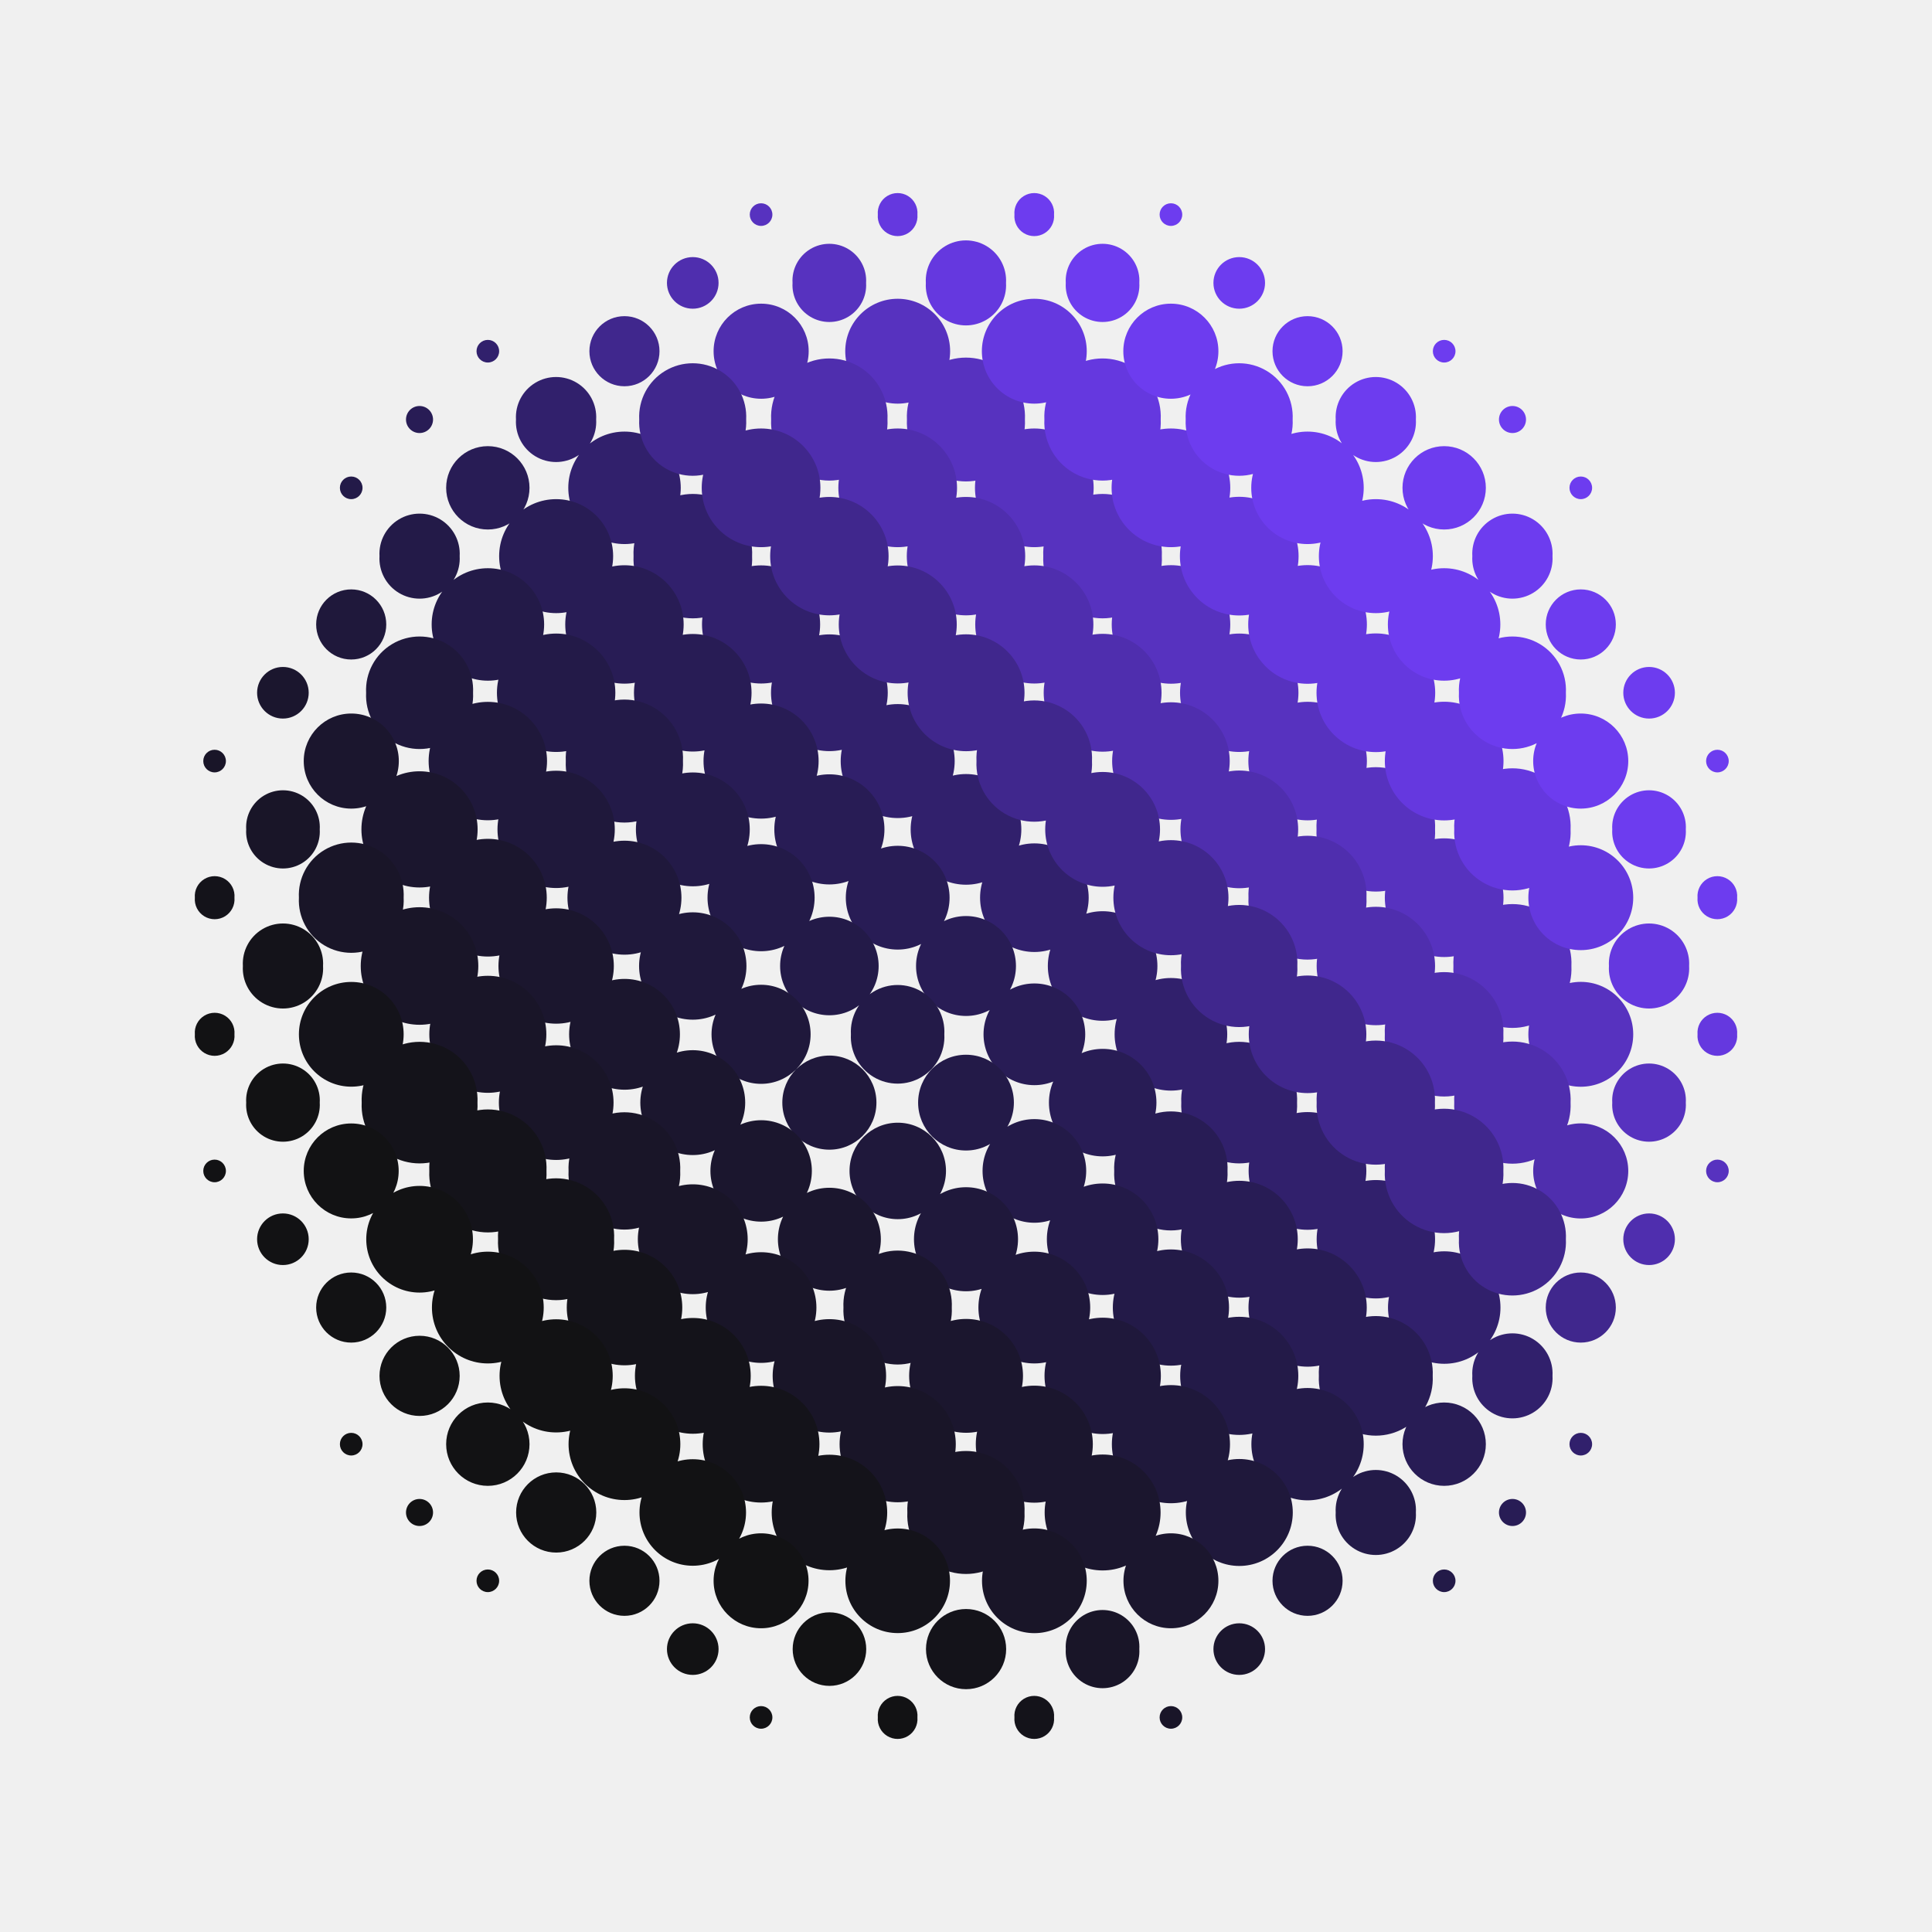
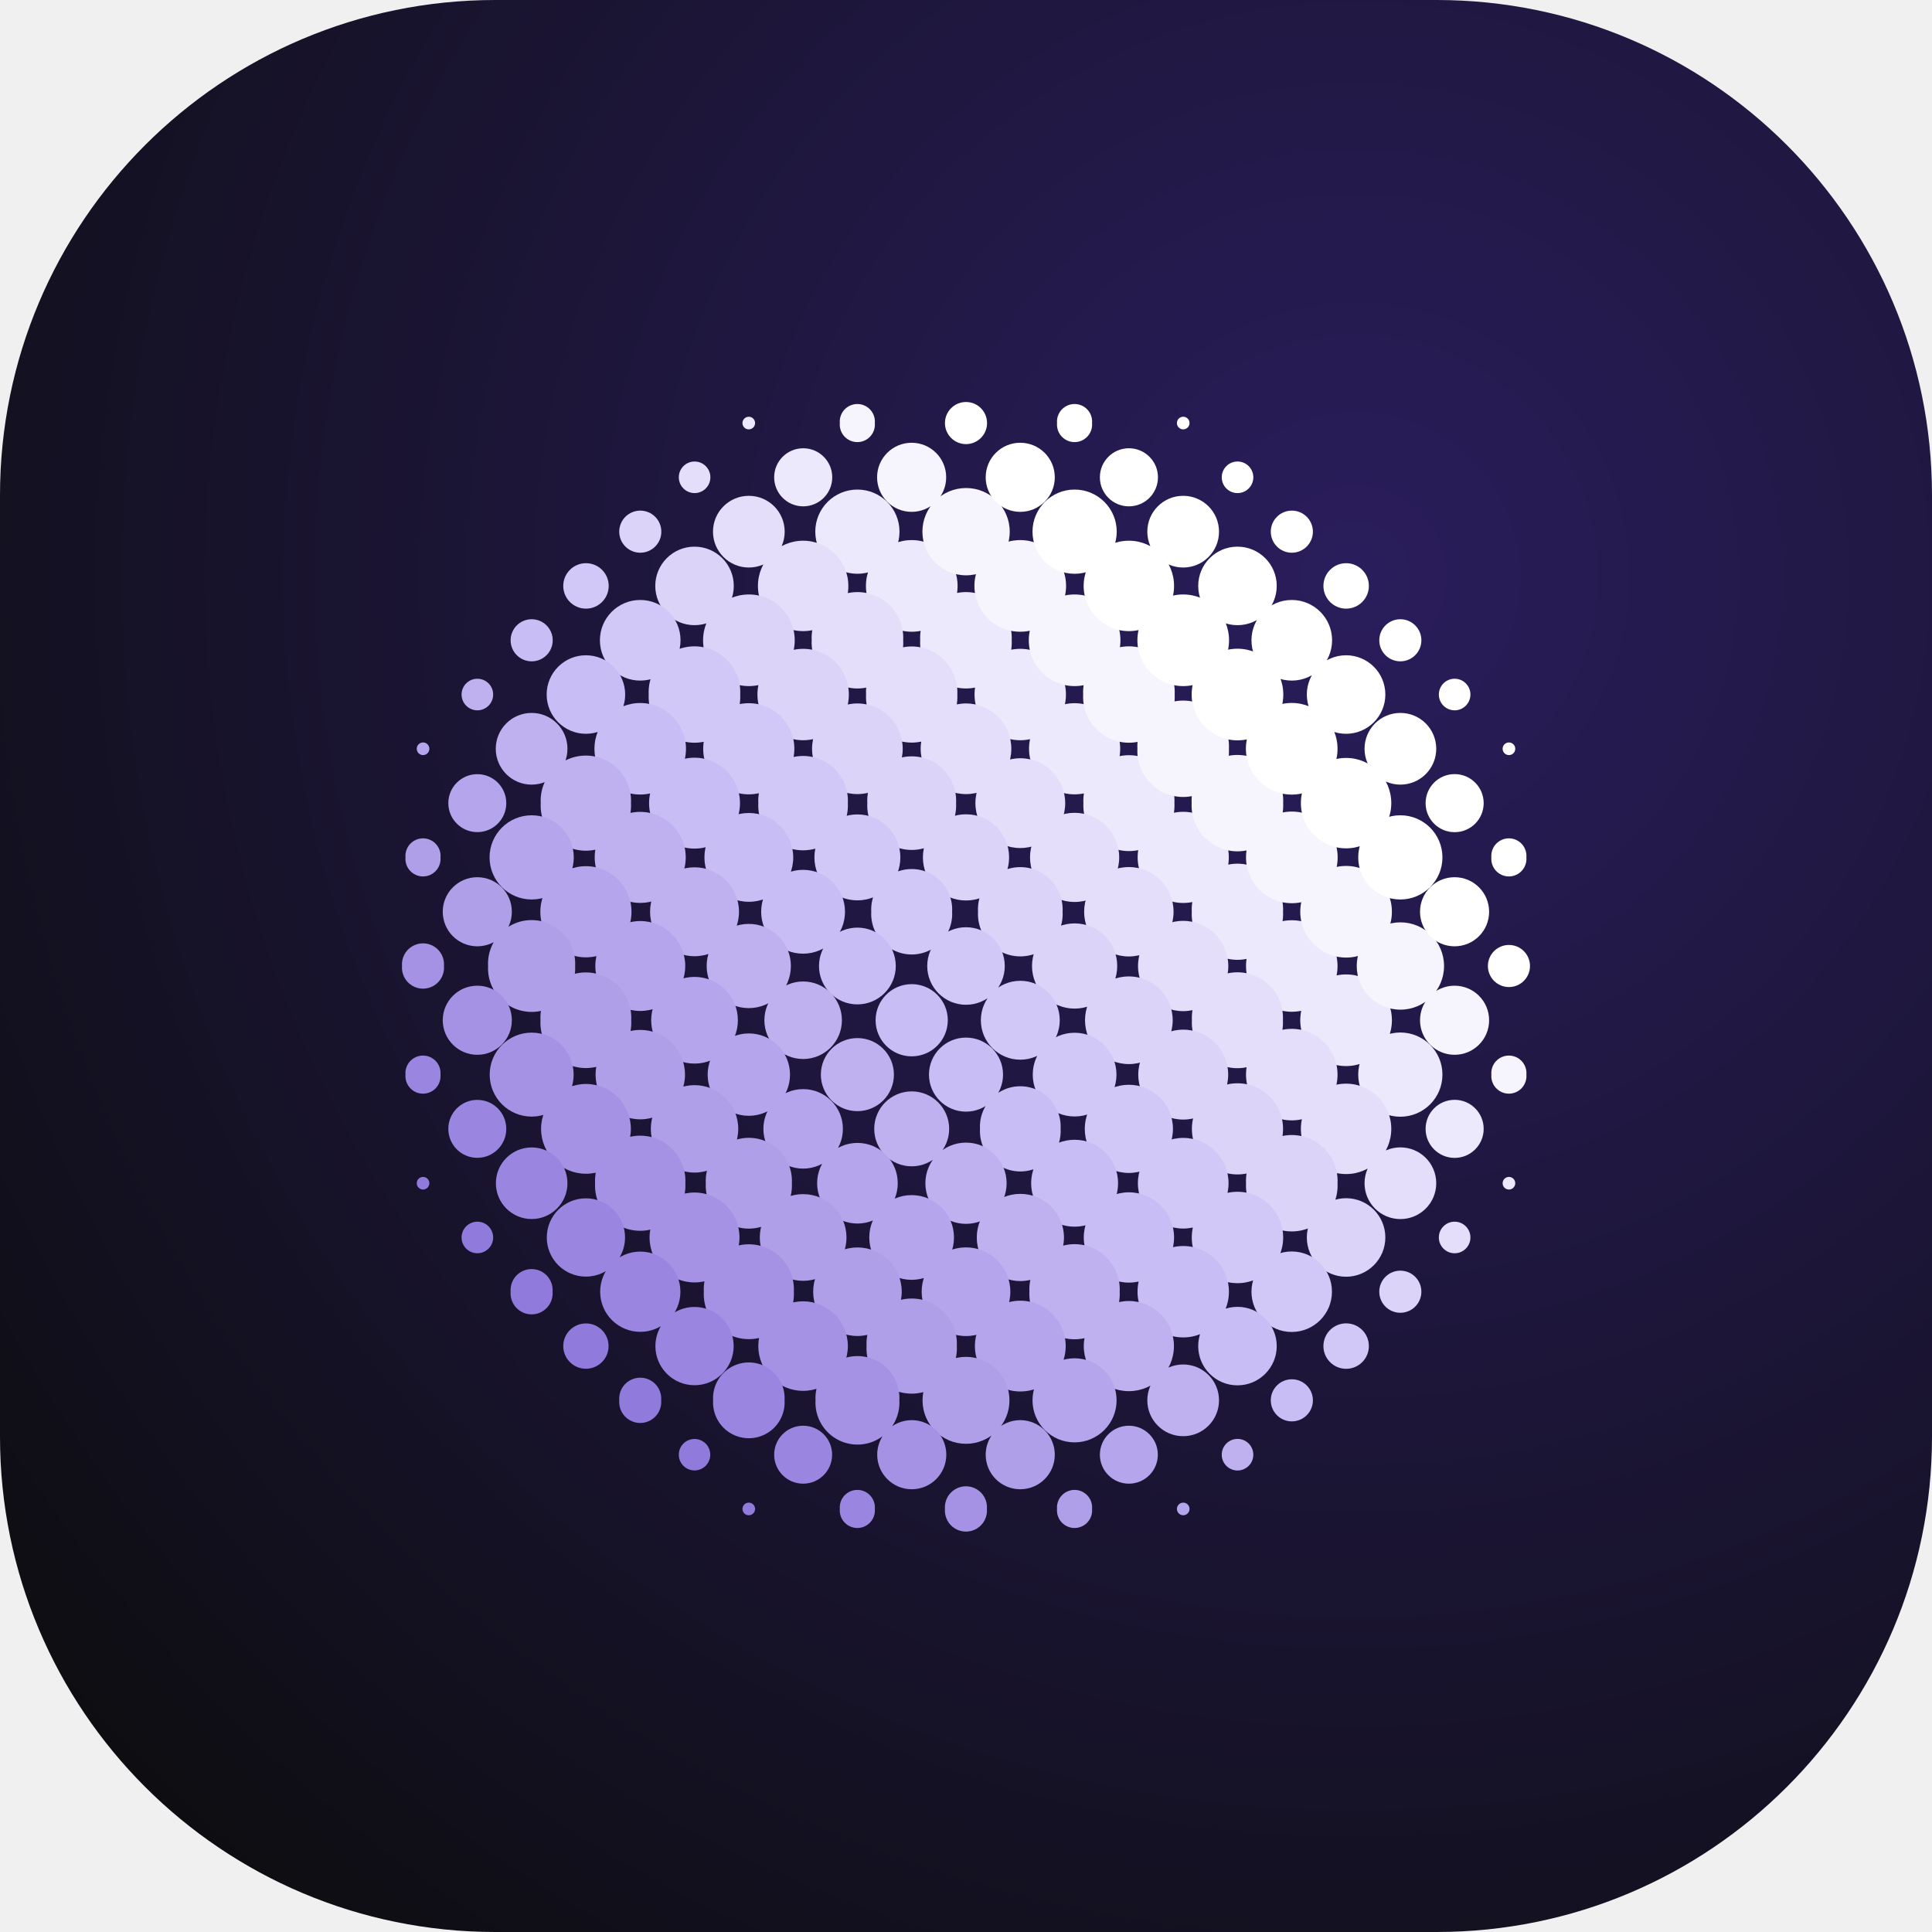
- <svg xmlns="http://www.w3.org/2000/svg" viewBox="30 30 140 140" fill="none" role="img" aria-label="Botlane">
-   <path d="M64.53 55.45a0.82 0.82 0 1 0 1.64 0a0.82 0.82 0 1 0 -1.64 0M67.39 60.40a2.91 2.91 0 1 0 5.81 0a2.91 2.91 0 1 0 -5.81 0M71.18 65.35a4.07 4.07 0 1 0 8.15 0a4.07 4.07 0 1 0 -8.15 0M75.91 70.30a4.30 4.30 0 1 0 8.59 0a4.30 4.30 0 1 0 -8.59 0M80.87 75.25a4.28 4.28 0 1 0 8.56 0a4.28 4.28 0 1 0 -8.56 0M85.87 80.20a4.23 4.23 0 1 0 8.46 0a4.23 4.23 0 1 0 -8.46 0M90.92 85.15a4.13 4.13 0 1 0 8.26 0a4.13 4.13 0 1 0 -8.26 0M95.99 90.10a4.01 4.01 0 1 0 8.02 0a4.01 4.01 0 1 0 -8.02 0M101.02 95.05a3.93 3.93 0 1 0 7.87 0a3.93 3.93 0 1 0 -7.87 0M105.93 100.00a3.97 3.97 0 1 0 7.94 0a3.97 3.97 0 1 0 -7.94 0M110.77 104.95a4.08 4.08 0 1 0 8.16 0a4.08 4.08 0 1 0 -8.16 0M115.60 109.90a4.20 4.20 0 1 0 8.39 0a4.20 4.20 0 1 0 -8.39 0M120.48 114.85a4.26 4.26 0 1 0 8.53 0a4.26 4.26 0 1 0 -8.53 0M125.41 119.80a4.29 4.29 0 1 0 8.58 0a4.29 4.29 0 1 0 -8.58 0M130.58 124.75a4.07 4.07 0 1 0 8.15 0a4.07 4.07 0 1 0 -8.15 0M136.69 129.70a2.91 2.91 0 1 0 5.81 0a2.91 2.91 0 1 0 -5.81 0M143.73 134.65a0.82 0.82 0 1 0 1.64 0a0.82 0.82 0 1 0 -1.64 0" fill="#31206c" />
-   <path d="M59.42 60.40a0.98 0.98 0 1 0 1.96 0a0.98 0.98 0 1 0 -1.96 0M62.33 65.35a3.02 3.02 0 1 0 6.04 0a3.02 3.02 0 1 0 -6.04 0M66.17 70.30a4.13 4.13 0 1 0 8.26 0a4.13 4.13 0 1 0 -8.26 0M70.96 75.25a4.29 4.29 0 1 0 8.58 0a4.29 4.29 0 1 0 -8.58 0M75.94 80.20a4.26 4.26 0 1 0 8.52 0a4.26 4.26 0 1 0 -8.52 0M80.98 85.15a4.17 4.17 0 1 0 8.34 0a4.17 4.17 0 1 0 -8.34 0M86.11 90.10a3.99 3.99 0 1 0 7.98 0a3.99 3.99 0 1 0 -7.98 0M91.29 95.05a3.76 3.76 0 1 0 7.52 0a3.76 3.76 0 1 0 -7.52 0M96.38 100.00a3.62 3.62 0 1 0 7.24 0a3.62 3.62 0 1 0 -7.24 0M101.27 104.95a3.68 3.68 0 1 0 7.37 0a3.68 3.68 0 1 0 -7.37 0M106.01 109.90a3.89 3.89 0 1 0 7.79 0a3.89 3.89 0 1 0 -7.79 0M110.74 114.85a4.11 4.11 0 1 0 8.21 0a4.11 4.11 0 1 0 -8.21 0M115.57 119.80a4.23 4.23 0 1 0 8.47 0a4.23 4.23 0 1 0 -8.47 0M120.47 124.75a4.28 4.28 0 1 0 8.57 0a4.28 4.28 0 1 0 -8.57 0M125.57 129.70a4.13 4.13 0 1 0 8.25 0a4.13 4.13 0 1 0 -8.25 0M131.63 134.65a3.02 3.02 0 1 0 6.04 0a3.02 3.02 0 1 0 -6.04 0M138.62 139.60a0.98 0.98 0 1 0 1.96 0a0.98 0.98 0 1 0 -1.96 0" fill="#281c55" />
-   <path d="M54.63 65.35a0.82 0.82 0 1 0 1.64 0a0.82 0.82 0 1 0 -1.64 0M57.50 70.30a2.91 2.91 0 1 0 5.81 0a2.91 2.91 0 1 0 -5.81 0M61.28 75.25a4.07 4.07 0 1 0 8.15 0a4.07 4.07 0 1 0 -8.15 0M66.01 80.20a4.29 4.29 0 1 0 8.58 0a4.29 4.29 0 1 0 -8.58 0M71.00 85.15a4.25 4.25 0 1 0 8.49 0a4.25 4.25 0 1 0 -8.49 0M76.08 90.10a4.12 4.12 0 1 0 8.25 0a4.12 4.12 0 1 0 -8.25 0M81.27 95.05a3.88 3.88 0 1 0 7.76 0a3.88 3.88 0 1 0 -7.76 0M86.53 100.00a3.57 3.57 0 1 0 7.14 0a3.57 3.57 0 1 0 -7.14 0M91.66 104.95a3.39 3.39 0 1 0 6.77 0a3.39 3.39 0 1 0 -6.77 0M96.53 109.90a3.47 3.47 0 1 0 6.94 0a3.47 3.47 0 1 0 -6.94 0M101.20 114.85a3.75 3.75 0 1 0 7.51 0a3.75 3.75 0 1 0 -7.51 0M105.86 119.80a4.04 4.04 0 1 0 8.08 0a4.04 4.04 0 1 0 -8.08 0M110.64 124.75a4.21 4.21 0 1 0 8.42 0a4.21 4.21 0 1 0 -8.42 0M115.52 129.70a4.28 4.28 0 1 0 8.56 0a4.28 4.28 0 1 0 -8.56 0M120.68 134.65a4.07 4.07 0 1 0 8.14 0a4.07 4.07 0 1 0 -8.14 0M126.79 139.60a2.91 2.91 0 1 0 5.81 0a2.91 2.91 0 1 0 -5.81 0M133.83 144.55a0.82 0.82 0 1 0 1.64 0a0.82 0.82 0 1 0 -1.64 0" fill="#231a48" />
-   <path d="M84.33 45.55a0.82 0.82 0 1 0 1.64 0a0.82 0.82 0 1 0 -1.64 0M87.43 50.50a2.67 2.67 0 1 0 5.33 0a2.67 2.67 0 1 0 -5.33 0M91.25 55.45a3.80 3.80 0 1 0 7.60 0a3.80 3.80 0 1 0 -7.60 0M95.72 60.40a4.28 4.28 0 1 0 8.55 0a4.28 4.28 0 1 0 -8.55 0M100.65 65.35a4.30 4.30 0 1 0 8.60 0a4.30 4.30 0 1 0 -8.60 0M105.60 70.30a4.30 4.30 0 1 0 8.59 0a4.30 4.30 0 1 0 -8.59 0M110.56 75.25a4.29 4.29 0 1 0 8.59 0a4.29 4.29 0 1 0 -8.59 0M115.51 80.20a4.29 4.29 0 1 0 8.58 0a4.29 4.29 0 1 0 -8.58 0M120.46 85.15a4.29 4.29 0 1 0 8.59 0a4.29 4.29 0 1 0 -8.59 0M125.40 90.10a4.30 4.30 0 1 0 8.59 0a4.30 4.30 0 1 0 -8.59 0M130.35 95.05a4.30 4.30 0 1 0 8.60 0a4.30 4.30 0 1 0 -8.60 0M135.32 100.00a4.28 4.28 0 1 0 8.55 0a4.28 4.28 0 1 0 -8.55 0M140.75 104.95a3.80 3.80 0 1 0 7.60 0a3.80 3.80 0 1 0 -7.60 0M146.83 109.90a2.67 2.67 0 1 0 5.33 0a2.67 2.67 0 1 0 -5.33 0M153.63 114.85a0.82 0.82 0 1 0 1.64 0a0.82 0.82 0 1 0 -1.64 0" fill="#5732bf" />
-   <path d="M78.33 50.50a1.87 1.87 0 1 0 3.74 0a1.87 1.87 0 1 0 -3.74 0M81.71 55.45a3.44 3.44 0 1 0 6.89 0a3.44 3.44 0 1 0 -6.89 0M85.88 60.40a4.22 4.22 0 1 0 8.43 0a4.22 4.22 0 1 0 -8.43 0M90.75 65.35a4.30 4.30 0 1 0 8.60 0a4.30 4.30 0 1 0 -8.60 0M95.71 70.30a4.29 4.29 0 1 0 8.58 0a4.29 4.29 0 1 0 -8.58 0M100.67 75.25a4.28 4.28 0 1 0 8.56 0a4.28 4.28 0 1 0 -8.56 0M105.63 80.20a4.27 4.27 0 1 0 8.54 0a4.27 4.27 0 1 0 -8.54 0M110.59 85.15a4.26 4.26 0 1 0 8.52 0a4.26 4.26 0 1 0 -8.52 0M115.54 90.10a4.26 4.26 0 1 0 8.53 0a4.26 4.26 0 1 0 -8.53 0M120.47 95.05a4.28 4.28 0 1 0 8.55 0a4.28 4.28 0 1 0 -8.55 0M125.41 100.00a4.29 4.29 0 1 0 8.58 0a4.29 4.29 0 1 0 -8.58 0M130.35 104.95a4.30 4.30 0 1 0 8.59 0a4.30 4.30 0 1 0 -8.59 0M135.38 109.90a4.22 4.22 0 1 0 8.43 0a4.22 4.22 0 1 0 -8.43 0M141.10 114.85a3.44 3.44 0 1 0 6.89 0a3.44 3.44 0 1 0 -6.89 0M147.63 119.80a1.87 1.87 0 1 0 3.74 0a1.87 1.87 0 1 0 -3.74 0" fill="#4f2eae" />
-   <path d="M72.71 55.45a2.54 2.54 0 1 0 5.08 0a2.54 2.54 0 1 0 -5.08 0M76.32 60.40a3.88 3.88 0 1 0 7.75 0a3.88 3.88 0 1 0 -7.75 0M80.85 65.35a4.30 4.30 0 1 0 8.60 0a4.30 4.30 0 1 0 -8.60 0M85.81 70.30a4.29 4.29 0 1 0 8.58 0a4.29 4.29 0 1 0 -8.58 0M90.78 75.25a4.27 4.27 0 1 0 8.55 0a4.27 4.27 0 1 0 -8.55 0M95.77 80.20a4.23 4.23 0 1 0 8.47 0a4.23 4.23 0 1 0 -8.47 0M100.76 85.15a4.19 4.19 0 1 0 8.37 0a4.19 4.19 0 1 0 -8.37 0M105.74 90.10a4.16 4.16 0 1 0 8.32 0a4.16 4.16 0 1 0 -8.32 0M110.68 95.05a4.17 4.17 0 1 0 8.34 0a4.17 4.17 0 1 0 -8.34 0M115.58 100.00a4.22 4.22 0 1 0 8.43 0a4.22 4.22 0 1 0 -8.43 0M120.49 104.95a4.26 4.26 0 1 0 8.52 0a4.26 4.26 0 1 0 -8.52 0M125.41 109.90a4.29 4.29 0 1 0 8.57 0a4.29 4.29 0 1 0 -8.57 0M130.35 114.85a4.30 4.30 0 1 0 8.59 0a4.30 4.30 0 1 0 -8.59 0M135.72 119.80a3.88 3.88 0 1 0 7.75 0a3.88 3.88 0 1 0 -7.75 0M142.01 124.75a2.54 2.54 0 1 0 5.08 0a2.54 2.54 0 1 0 -5.08 0" fill="#40278d" />
-   <path d="M52.91 75.25a2.54 2.54 0 1 0 5.08 0a2.54 2.54 0 1 0 -5.08 0M56.53 80.20a3.88 3.88 0 1 0 7.75 0a3.88 3.88 0 1 0 -7.75 0M61.06 85.15a4.29 4.29 0 1 0 8.58 0a4.29 4.29 0 1 0 -8.58 0M66.05 90.10a4.25 4.25 0 1 0 8.50 0a4.25 4.25 0 1 0 -8.50 0M71.12 95.05a4.13 4.13 0 1 0 8.26 0a4.13 4.13 0 1 0 -8.26 0M76.31 100.00a3.89 3.89 0 1 0 7.78 0a3.89 3.89 0 1 0 -7.78 0M81.56 104.95a3.59 3.59 0 1 0 7.18 0a3.59 3.59 0 1 0 -7.18 0M86.69 109.90a3.41 3.41 0 1 0 6.82 0a3.41 3.41 0 1 0 -6.82 0M91.56 114.85a3.49 3.49 0 1 0 6.99 0a3.49 3.49 0 1 0 -6.99 0M96.23 119.80a3.77 3.77 0 1 0 7.54 0a3.77 3.77 0 1 0 -7.54 0M100.90 124.75a4.05 4.05 0 1 0 8.10 0a4.05 4.05 0 1 0 -8.10 0M105.69 129.70a4.21 4.21 0 1 0 8.43 0a4.21 4.21 0 1 0 -8.43 0M110.57 134.65a4.28 4.28 0 1 0 8.56 0a4.28 4.28 0 1 0 -8.56 0M115.93 139.60a3.87 3.87 0 1 0 7.75 0a3.87 3.87 0 1 0 -7.75 0M122.21 144.55a2.54 2.54 0 1 0 5.08 0a2.54 2.54 0 1 0 -5.08 0" fill="#1f183b" />
-   <path d="M48.63 80.20a1.87 1.87 0 1 0 3.74 0a1.87 1.87 0 1 0 -3.74 0M52.01 85.15a3.44 3.44 0 1 0 6.89 0a3.44 3.44 0 1 0 -6.89 0M56.19 90.10a4.21 4.21 0 1 0 8.42 0a4.21 4.21 0 1 0 -8.42 0M61.09 95.05a4.26 4.26 0 1 0 8.53 0a4.26 4.26 0 1 0 -8.53 0M66.12 100.00a4.18 4.18 0 1 0 8.36 0a4.18 4.18 0 1 0 -8.36 0M71.24 104.95a4.01 4.01 0 1 0 8.03 0a4.01 4.01 0 1 0 -8.03 0M76.40 109.90a3.80 3.80 0 1 0 7.60 0a3.80 3.80 0 1 0 -7.60 0M81.48 114.85a3.67 3.67 0 1 0 7.35 0a3.67 3.67 0 1 0 -7.35 0M86.37 119.80a3.73 3.73 0 1 0 7.46 0a3.73 3.73 0 1 0 -7.46 0M91.12 124.75a3.93 3.93 0 1 0 7.85 0a3.93 3.93 0 1 0 -7.85 0M95.88 129.70a4.12 4.12 0 1 0 8.25 0a4.12 4.12 0 1 0 -8.25 0M100.71 134.65a4.24 4.24 0 1 0 8.48 0a4.24 4.24 0 1 0 -8.48 0M105.70 139.60a4.20 4.20 0 1 0 8.40 0a4.20 4.20 0 1 0 -8.40 0M111.41 144.55a3.44 3.44 0 1 0 6.88 0a3.44 3.44 0 1 0 -6.88 0M117.93 149.50a1.87 1.87 0 1 0 3.74 0a1.87 1.87 0 1 0 -3.74 0" fill="#1b162e" />
-   <path d="M44.73 85.15a0.82 0.82 0 1 0 1.64 0a0.82 0.82 0 1 0 -1.64 0M47.84 90.10a2.67 2.67 0 1 0 5.33 0a2.67 2.67 0 1 0 -5.33 0M51.66 95.05a3.80 3.80 0 1 0 7.59 0a3.80 3.80 0 1 0 -7.59 0M56.14 100.00a4.26 4.26 0 1 0 8.52 0a4.26 4.26 0 1 0 -8.52 0M61.11 104.95a4.24 4.24 0 1 0 8.48 0a4.24 4.24 0 1 0 -8.48 0M66.15 109.90a4.15 4.15 0 1 0 8.31 0a4.15 4.15 0 1 0 -8.31 0M71.20 114.85a4.05 4.05 0 1 0 8.09 0a4.05 4.05 0 1 0 -8.09 0M76.22 119.80a3.98 3.98 0 1 0 7.96 0a3.98 3.98 0 1 0 -7.96 0M81.14 124.75a4.01 4.01 0 1 0 8.02 0a4.01 4.01 0 1 0 -8.02 0M85.99 129.70a4.11 4.11 0 1 0 8.22 0a4.11 4.11 0 1 0 -8.22 0M90.84 134.65a4.21 4.21 0 1 0 8.42 0a4.21 4.21 0 1 0 -8.42 0M95.75 139.60a4.25 4.25 0 1 0 8.49 0a4.25 4.25 0 1 0 -8.49 0M101.16 144.55a3.79 3.79 0 1 0 7.59 0a3.79 3.79 0 1 0 -7.59 0M107.23 149.50a2.67 2.67 0 1 0 5.33 0a2.67 2.67 0 1 0 -5.33 0M114.03 154.45a0.82 0.82 0 1 0 1.64 0a0.82 0.82 0 1 0 -1.64 0" fill="#191528" />
-   <path d="M93.61 45.55a1.44 1.44 0 1 0 2.87 0a1.44 1.44 0 1 0 -2.87 0M97.09 50.50a2.91 2.91 0 1 0 5.81 0a2.91 2.91 0 1 0 -5.81 0M101.15 55.45a3.80 3.80 0 1 0 7.60 0a3.80 3.80 0 1 0 -7.60 0M105.68 60.40a4.22 4.22 0 1 0 8.43 0a4.22 4.22 0 1 0 -8.43 0M110.55 65.35a4.30 4.30 0 1 0 8.60 0a4.30 4.30 0 1 0 -8.60 0M115.50 70.30a4.30 4.30 0 1 0 8.60 0a4.30 4.30 0 1 0 -8.60 0M120.45 75.25a4.30 4.30 0 1 0 8.60 0a4.30 4.30 0 1 0 -8.60 0M125.40 80.20a4.30 4.30 0 1 0 8.60 0a4.30 4.30 0 1 0 -8.60 0M130.35 85.15a4.30 4.30 0 1 0 8.60 0a4.30 4.30 0 1 0 -8.60 0M135.38 90.10a4.22 4.22 0 1 0 8.43 0a4.22 4.22 0 1 0 -8.43 0M140.75 95.05a3.80 3.80 0 1 0 7.60 0a3.80 3.80 0 1 0 -7.60 0M146.59 100.00a2.91 2.91 0 1 0 5.81 0a2.91 2.91 0 1 0 -5.81 0M153.01 104.95a1.44 1.44 0 1 0 2.87 0a1.44 1.44 0 1 0 -2.87 0" fill="#6538df" />
-   <path d="M44.12 95.05a1.44 1.44 0 1 0 2.87 0a1.44 1.44 0 1 0 -2.87 0M47.60 100.00a2.91 2.91 0 1 0 5.81 0a2.91 2.91 0 1 0 -5.81 0M51.66 104.95a3.79 3.79 0 1 0 7.59 0a3.79 3.79 0 1 0 -7.59 0M56.21 109.90a4.20 4.20 0 1 0 8.39 0a4.20 4.20 0 1 0 -8.39 0M61.11 114.85a4.25 4.25 0 1 0 8.49 0a4.25 4.25 0 1 0 -8.49 0M66.09 119.80a4.21 4.21 0 1 0 8.41 0a4.21 4.21 0 1 0 -8.41 0M71.07 124.75a4.18 4.18 0 1 0 8.37 0a4.18 4.18 0 1 0 -8.37 0M76.01 129.70a4.19 4.19 0 1 0 8.39 0a4.19 4.19 0 1 0 -8.39 0M80.92 134.65a4.23 4.23 0 1 0 8.46 0a4.23 4.23 0 1 0 -8.46 0M85.92 139.60a4.18 4.18 0 1 0 8.37 0a4.18 4.18 0 1 0 -8.37 0M91.26 144.55a3.79 3.79 0 1 0 7.58 0a3.79 3.79 0 1 0 -7.58 0M97.10 149.50a2.90 2.90 0 1 0 5.81 0a2.90 2.90 0 1 0 -5.81 0M103.51 154.45a1.44 1.44 0 1 0 2.87 0a1.44 1.44 0 1 0 -2.87 0" fill="#14131a" />
-   <path d="M103.51 45.55a1.44 1.44 0 1 0 2.87 0a1.44 1.44 0 1 0 -2.87 0M114.03 45.55a0.82 0.82 0 1 0 1.64 0a0.82 0.82 0 1 0 -1.64 0M107.23 50.50a2.67 2.67 0 1 0 5.33 0a2.67 2.67 0 1 0 -5.33 0M117.93 50.50a1.87 1.87 0 1 0 3.74 0a1.87 1.87 0 1 0 -3.74 0M111.40 55.45a3.44 3.44 0 1 0 6.89 0a3.44 3.44 0 1 0 -6.89 0M122.21 55.45a2.54 2.54 0 1 0 5.08 0a2.54 2.54 0 1 0 -5.08 0M115.92 60.40a3.88 3.88 0 1 0 7.75 0a3.88 3.88 0 1 0 -7.75 0M133.83 55.45a0.82 0.82 0 1 0 1.64 0a0.82 0.82 0 1 0 -1.64 0M126.79 60.40a2.91 2.91 0 1 0 5.81 0a2.91 2.91 0 1 0 -5.81 0M120.67 65.35a4.07 4.07 0 1 0 8.15 0a4.07 4.07 0 1 0 -8.15 0M138.62 60.40a0.98 0.98 0 1 0 1.96 0a0.98 0.98 0 1 0 -1.96 0M131.63 65.35a3.02 3.02 0 1 0 6.04 0a3.02 3.02 0 1 0 -6.04 0M125.57 70.30a4.13 4.13 0 1 0 8.26 0a4.13 4.13 0 1 0 -8.26 0M143.73 65.35a0.82 0.82 0 1 0 1.64 0a0.82 0.82 0 1 0 -1.64 0M136.69 70.30a2.91 2.91 0 1 0 5.81 0a2.91 2.91 0 1 0 -5.81 0M130.57 75.25a4.07 4.07 0 1 0 8.15 0a4.07 4.07 0 1 0 -8.15 0M142.01 75.25a2.54 2.54 0 1 0 5.08 0a2.54 2.54 0 1 0 -5.08 0M135.72 80.20a3.88 3.88 0 1 0 7.75 0a3.88 3.88 0 1 0 -7.75 0M147.63 80.20a1.87 1.87 0 1 0 3.74 0a1.87 1.87 0 1 0 -3.74 0M141.10 85.15a3.44 3.44 0 1 0 6.89 0a3.44 3.44 0 1 0 -6.89 0M153.63 85.15a0.82 0.82 0 1 0 1.64 0a0.82 0.82 0 1 0 -1.64 0M146.83 90.10a2.67 2.67 0 1 0 5.33 0a2.67 2.67 0 1 0 -5.33 0M153.01 95.05a1.44 1.44 0 1 0 2.87 0a1.44 1.44 0 1 0 -2.87 0" fill="#6d3cef" />
-   <path d="M44.12 104.95a1.44 1.44 0 1 0 2.87 0a1.44 1.44 0 1 0 -2.87 0M47.84 109.90a2.67 2.67 0 1 0 5.33 0a2.67 2.67 0 1 0 -5.33 0M44.73 114.85a0.82 0.82 0 1 0 1.64 0a0.82 0.82 0 1 0 -1.64 0M52.01 114.85a3.44 3.44 0 1 0 6.88 0a3.44 3.44 0 1 0 -6.88 0M48.63 119.80a1.87 1.87 0 1 0 3.74 0a1.87 1.87 0 1 0 -3.74 0M56.54 119.80a3.86 3.86 0 1 0 7.73 0a3.86 3.86 0 1 0 -7.73 0M52.91 124.75a2.54 2.54 0 1 0 5.08 0a2.54 2.54 0 1 0 -5.08 0M61.30 124.75a4.05 4.05 0 1 0 8.10 0a4.05 4.05 0 1 0 -8.10 0M57.50 129.70a2.90 2.90 0 1 0 5.81 0a2.90 2.90 0 1 0 -5.81 0M54.63 134.65a0.82 0.82 0 1 0 1.64 0a0.82 0.82 0 1 0 -1.64 0M66.20 129.70a4.10 4.10 0 1 0 8.20 0a4.10 4.10 0 1 0 -8.20 0M62.33 134.65a3.02 3.02 0 1 0 6.04 0a3.02 3.02 0 1 0 -6.04 0M59.42 139.60a0.98 0.98 0 1 0 1.96 0a0.98 0.98 0 1 0 -1.96 0M71.20 134.65a4.05 4.05 0 1 0 8.10 0a4.05 4.05 0 1 0 -8.10 0M67.40 139.60a2.90 2.90 0 1 0 5.81 0a2.90 2.90 0 1 0 -5.81 0M64.53 144.55a0.82 0.82 0 1 0 1.64 0a0.82 0.82 0 1 0 -1.64 0M76.34 139.60a3.86 3.86 0 1 0 7.72 0a3.86 3.86 0 1 0 -7.72 0M72.71 144.55a2.54 2.54 0 1 0 5.08 0a2.54 2.54 0 1 0 -5.08 0M81.71 144.55a3.44 3.44 0 1 0 6.88 0a3.44 3.44 0 1 0 -6.88 0M78.33 149.50a1.87 1.87 0 1 0 3.74 0a1.87 1.87 0 1 0 -3.74 0M87.44 149.50a2.66 2.66 0 1 0 5.33 0a2.66 2.66 0 1 0 -5.33 0M84.33 154.45a0.82 0.82 0 1 0 1.64 0a0.82 0.82 0 1 0 -1.64 0M93.61 154.45a1.44 1.44 0 1 0 2.87 0a1.44 1.44 0 1 0 -2.87 0" fill="#121214" />
+ <svg xmlns="http://www.w3.org/2000/svg" viewBox="22 22 156 156" fill="none" role="img" aria-label="botLane">
+   <defs>
+     <radialGradient id="tg2" cx=".7" cy=".3" r=".9">
+       <stop offset="0" stop-color="#2a1d5c" />
+       <stop offset="1" stop-color="#0d0d10" />
+     </radialGradient>
+   </defs>
+   <rect x="22" y="22" width="156" height="156" rx="40" fill="url(#tg2)" />
+   <path d="M81.95 56.16a0.51 0.51 0 1 0 1.02 0a0.51 0.51 0 1 0 -1.02 0M84.51 60.54a2.34 2.34 0 1 0 4.69 0a2.34 2.34 0 1 0 -4.69 0M87.83 64.93a3.40 3.40 0 1 0 6.80 0a3.40 3.40 0 1 0 -6.80 0M91.92 69.31a3.70 3.70 0 1 0 7.40 0a3.70 3.70 0 1 0 -7.40 0M96.30 73.70a3.70 3.70 0 1 0 7.39 0a3.70 3.70 0 1 0 -7.39 0M100.69 78.08a3.69 3.69 0 1 0 7.38 0a3.69 3.69 0 1 0 -7.38 0M105.09 82.46a3.68 3.68 0 1 0 7.36 0a3.68 3.68 0 1 0 -7.36 0M109.48 86.85a3.68 3.68 0 1 0 7.35 0a3.68 3.68 0 1 0 -7.35 0M113.86 91.23a3.68 3.68 0 1 0 7.36 0a3.68 3.68 0 1 0 -7.36 0M118.23 95.62a3.69 3.69 0 1 0 7.37 0a3.69 3.69 0 1 0 -7.37 0M122.61 100.00a3.69 3.69 0 1 0 7.39 0a3.69 3.69 0 1 0 -7.39 0M126.99 104.38a3.70 3.70 0 1 0 7.40 0a3.70 3.70 0 1 0 -7.40 0M131.67 108.77a3.40 3.40 0 1 0 6.80 0a3.40 3.40 0 1 0 -6.80 0M137.11 113.15a2.34 2.34 0 1 0 4.69 0a2.34 2.34 0 1 0 -4.69 0M143.33 117.54a0.51 0.51 0 1 0 1.02 0a0.51 0.51 0 1 0 -1.02 0" fill="#ede9fc" />
+   <path d="M76.81 60.54a1.27 1.27 0 1 0 2.55 0a1.27 1.27 0 1 0 -2.55 0M79.57 64.93a2.89 2.89 0 1 0 5.79 0a2.89 2.89 0 1 0 -5.79 0M83.20 69.31a3.65 3.65 0 1 0 7.30 0a3.65 3.65 0 1 0 -7.30 0M87.54 73.70a3.70 3.70 0 1 0 7.39 0a3.70 3.70 0 1 0 -7.39 0M91.93 78.08a3.69 3.69 0 1 0 7.37 0a3.69 3.69 0 1 0 -7.37 0M96.34 82.46a3.66 3.66 0 1 0 7.32 0a3.66 3.66 0 1 0 -7.32 0M100.76 86.85a3.62 3.62 0 1 0 7.25 0a3.62 3.62 0 1 0 -7.25 0M105.17 91.23a3.60 3.60 0 1 0 7.20 0a3.60 3.60 0 1 0 -7.20 0M109.54 95.62a3.61 3.61 0 1 0 7.22 0a3.61 3.61 0 1 0 -7.22 0M113.89 100.00a3.64 3.64 0 1 0 7.29 0a3.64 3.64 0 1 0 -7.29 0M118.24 104.38a3.68 3.68 0 1 0 7.35 0a3.68 3.68 0 1 0 -7.35 0M122.61 108.77a3.69 3.69 0 1 0 7.39 0a3.69 3.69 0 1 0 -7.39 0M127.04 113.15a3.65 3.65 0 1 0 7.30 0a3.65 3.65 0 1 0 -7.30 0M132.18 117.54a2.89 2.89 0 1 0 5.79 0a2.89 2.89 0 1 0 -5.79 0M138.18 121.92a1.27 1.27 0 1 0 2.55 0a1.27 1.27 0 1 0 -2.55 0" fill="#e4defa" />
+   <path d="M72.00 64.93a1.70 1.70 0 1 0 3.40 0a1.70 1.70 0 1 0 -3.40 0M74.91 69.31a3.17 3.17 0 1 0 6.34 0a3.17 3.17 0 1 0 -6.34 0M78.77 73.70a3.70 3.70 0 1 0 7.40 0a3.70 3.70 0 1 0 -7.40 0M83.16 78.08a3.69 3.69 0 1 0 7.38 0a3.69 3.69 0 1 0 -7.38 0M87.57 82.46a3.66 3.66 0 1 0 7.32 0a3.66 3.66 0 1 0 -7.32 0M92.03 86.85a3.59 3.59 0 1 0 7.17 0a3.59 3.59 0 1 0 -7.17 0M96.52 91.23a3.48 3.48 0 1 0 6.96 0a3.48 3.48 0 1 0 -6.96 0M100.97 95.62a3.42 3.42 0 1 0 6.83 0a3.42 3.42 0 1 0 -6.83 0M105.33 100.00a3.44 3.44 0 1 0 6.88 0a3.44 3.44 0 1 0 -6.88 0M109.61 104.38a3.54 3.54 0 1 0 7.08 0a3.54 3.54 0 1 0 -7.08 0M113.91 108.77a3.63 3.63 0 1 0 7.26 0a3.63 3.63 0 1 0 -7.26 0M118.24 113.15a3.68 3.68 0 1 0 7.36 0a3.68 3.68 0 1 0 -7.36 0M122.61 117.54a3.70 3.70 0 1 0 7.39 0a3.70 3.70 0 1 0 -7.39 0M127.52 121.92a3.17 3.17 0 1 0 6.34 0a3.17 3.17 0 1 0 -6.34 0M133.37 126.30a1.70 1.70 0 1 0 3.40 0a1.70 1.70 0 1 0 -3.40 0" fill="#dbd3f8" />
+   <path d="M67.48 69.31a1.83 1.83 0 1 0 3.67 0a1.83 1.83 0 1 0 -3.67 0M70.44 73.70a3.25 3.25 0 1 0 6.51 0a3.25 3.25 0 1 0 -6.51 0M74.38 78.08a3.70 3.70 0 1 0 7.39 0a3.70 3.70 0 1 0 -7.39 0M78.78 82.46a3.68 3.68 0 1 0 7.36 0a3.68 3.68 0 1 0 -7.36 0M83.23 86.85a3.62 3.62 0 1 0 7.23 0a3.62 3.62 0 1 0 -7.23 0M87.76 91.23a3.47 3.47 0 1 0 6.94 0a3.47 3.47 0 1 0 -6.94 0M92.35 95.62a3.27 3.27 0 1 0 6.53 0a3.27 3.27 0 1 0 -6.53 0M96.87 100.00a3.13 3.13 0 1 0 6.26 0a3.13 3.13 0 1 0 -6.26 0M101.20 104.38a3.18 3.18 0 1 0 6.37 0a3.18 3.18 0 1 0 -6.37 0M105.39 108.77a3.38 3.38 0 1 0 6.76 0a3.38 3.38 0 1 0 -6.76 0M109.59 113.15a3.56 3.56 0 1 0 7.12 0a3.56 3.56 0 1 0 -7.12 0M113.88 117.54a3.66 3.66 0 1 0 7.32 0a3.66 3.66 0 1 0 -7.32 0M118.23 121.92a3.69 3.69 0 1 0 7.38 0a3.69 3.69 0 1 0 -7.38 0M123.05 126.30a3.25 3.25 0 1 0 6.50 0a3.25 3.25 0 1 0 -6.50 0M128.86 130.69a1.83 1.83 0 1 0 3.67 0a1.83 1.83 0 1 0 -3.67 0" fill="#d2c8f7" />
+   <path d="M63.23 73.70a1.70 1.70 0 1 0 3.40 0a1.70 1.70 0 1 0 -3.40 0M66.14 78.08a3.17 3.17 0 1 0 6.34 0a3.17 3.17 0 1 0 -6.34 0M70.00 82.46a3.69 3.69 0 1 0 7.39 0a3.69 3.69 0 1 0 -7.39 0M74.41 86.85a3.67 3.67 0 1 0 7.34 0a3.67 3.67 0 1 0 -7.34 0M78.88 91.23a3.58 3.58 0 1 0 7.17 0a3.58 3.58 0 1 0 -7.17 0M83.46 95.62a3.38 3.38 0 1 0 6.77 0a3.38 3.38 0 1 0 -6.77 0M88.13 100.00a3.10 3.10 0 1 0 6.20 0a3.10 3.10 0 1 0 -6.20 0M92.70 104.38a2.91 2.91 0 1 0 5.83 0a2.91 2.91 0 1 0 -5.83 0M97.01 108.77a2.99 2.99 0 1 0 5.98 0a2.99 2.99 0 1 0 -5.98 0M101.13 113.15a3.26 3.26 0 1 0 6.51 0a3.26 3.26 0 1 0 -6.51 0M105.26 117.54a3.51 3.51 0 1 0 7.02 0a3.51 3.51 0 1 0 -7.02 0M109.51 121.92a3.64 3.64 0 1 0 7.29 0a3.64 3.64 0 1 0 -7.29 0M113.85 126.30a3.69 3.69 0 1 0 7.38 0a3.69 3.69 0 1 0 -7.38 0M118.75 130.69a3.17 3.17 0 1 0 6.34 0a3.17 3.17 0 1 0 -6.34 0M124.61 135.07a1.70 1.70 0 1 0 3.40 0a1.70 1.70 0 1 0 -3.40 0" fill="#c9bdf5" />
+   <path d="M59.27 78.08a1.27 1.27 0 1 0 2.55 0a1.27 1.27 0 1 0 -2.55 0M62.03 82.46a2.89 2.89 0 1 0 5.79 0a2.89 2.89 0 1 0 -5.79 0M65.66 86.85a3.65 3.65 0 1 0 7.29 0a3.65 3.65 0 1 0 -7.29 0M70.02 91.23a3.67 3.67 0 1 0 7.35 0a3.67 3.67 0 1 0 -7.35 0M74.49 95.62a3.59 3.59 0 1 0 7.18 0a3.59 3.59 0 1 0 -7.18 0M79.06 100.00a3.40 3.40 0 1 0 6.80 0a3.40 3.40 0 1 0 -6.80 0M83.72 104.38a3.13 3.13 0 1 0 6.26 0a3.13 3.13 0 1 0 -6.26 0M88.28 108.77a2.95 2.95 0 1 0 5.90 0a2.95 2.95 0 1 0 -5.90 0M92.59 113.15a3.02 3.02 0 1 0 6.05 0a3.02 3.02 0 1 0 -6.05 0M96.72 117.54a3.28 3.28 0 1 0 6.56 0a3.28 3.28 0 1 0 -6.56 0M100.87 121.92a3.52 3.52 0 1 0 7.04 0a3.52 3.52 0 1 0 -7.04 0M105.12 126.30a3.65 3.65 0 1 0 7.29 0a3.65 3.65 0 1 0 -7.29 0M109.51 130.69a3.64 3.64 0 1 0 7.28 0a3.64 3.64 0 1 0 -7.28 0M114.64 135.07a2.89 2.89 0 1 0 5.79 0a2.89 2.89 0 1 0 -5.79 0M120.65 139.46a1.27 1.27 0 1 0 2.55 0a1.27 1.27 0 1 0 -2.55 0" fill="#bfb1f0" />
+   <path d="M55.65 82.46a0.51 0.51 0 1 0 1.02 0a0.51 0.51 0 1 0 -1.02 0M58.20 86.85a2.34 2.34 0 1 0 4.68 0a2.34 2.34 0 1 0 -4.68 0M61.53 91.23a3.40 3.40 0 1 0 6.80 0a3.40 3.40 0 1 0 -6.80 0M65.63 95.62a3.68 3.68 0 1 0 7.36 0a3.68 3.68 0 1 0 -7.36 0M70.07 100.00a3.63 3.63 0 1 0 7.26 0a3.63 3.63 0 1 0 -7.26 0M74.58 104.38a3.50 3.50 0 1 0 7.00 0a3.50 3.50 0 1 0 -7.00 0M79.14 108.77a3.32 3.32 0 1 0 6.65 0a3.32 3.32 0 1 0 -6.65 0M83.64 113.15a3.21 3.21 0 1 0 6.42 0a3.21 3.21 0 1 0 -6.42 0M87.98 117.54a3.25 3.25 0 1 0 6.51 0a3.25 3.25 0 1 0 -6.51 0M92.19 121.92a3.42 3.42 0 1 0 6.84 0a3.42 3.42 0 1 0 -6.84 0M96.42 126.30a3.58 3.58 0 1 0 7.16 0a3.58 3.58 0 1 0 -7.16 0M100.72 130.69a3.66 3.66 0 1 0 7.33 0a3.66 3.66 0 1 0 -7.33 0M105.37 135.07a3.39 3.39 0 1 0 6.79 0a3.39 3.39 0 1 0 -6.79 0M110.81 139.46a2.34 2.34 0 1 0 4.68 0a2.34 2.34 0 1 0 -4.68 0M117.03 143.84a0.51 0.51 0 1 0 1.02 0a0.51 0.51 0 1 0 -1.02 0" fill="#b4a5ec" />
+   <path d="M89.81 56.16a1.42 1.42 0 1 0 2.83 0a1.42 1.42 0 1 0 -2.83 0M92.82 60.54a2.79 2.79 0 1 0 5.58 0a2.79 2.79 0 1 0 -5.58 0M96.48 64.93a3.52 3.52 0 1 0 7.05 0a3.52 3.52 0 1 0 -7.05 0M100.68 69.31a3.70 3.70 0 1 0 7.40 0a3.70 3.70 0 1 0 -7.40 0M105.07 73.70a3.70 3.70 0 1 0 7.40 0a3.70 3.70 0 1 0 -7.40 0M109.46 78.08a3.70 3.70 0 1 0 7.39 0a3.70 3.70 0 1 0 -7.39 0M113.84 82.46a3.70 3.70 0 1 0 7.39 0a3.70 3.70 0 1 0 -7.39 0M118.22 86.85a3.70 3.70 0 1 0 7.39 0a3.70 3.70 0 1 0 -7.39 0M122.61 91.23a3.70 3.70 0 1 0 7.40 0a3.70 3.70 0 1 0 -7.40 0M126.99 95.62a3.70 3.70 0 1 0 7.40 0a3.70 3.70 0 1 0 -7.40 0M131.55 100.00a3.52 3.52 0 1 0 7.05 0a3.52 3.52 0 1 0 -7.05 0M136.66 104.38a2.79 2.79 0 1 0 5.58 0a2.79 2.79 0 1 0 -5.58 0M142.42 108.77a1.42 1.42 0 1 0 2.83 0a1.42 1.42 0 1 0 -2.83 0" fill="#f6f4fd" />
+   <path d="M54.74 91.23a1.42 1.42 0 1 0 2.83 0a1.42 1.42 0 1 0 -2.83 0M57.75 95.62a2.79 2.79 0 1 0 5.58 0a2.79 2.79 0 1 0 -5.58 0M61.41 100.00a3.52 3.52 0 1 0 7.03 0a3.52 3.52 0 1 0 -7.03 0M65.64 104.38a3.67 3.67 0 1 0 7.33 0a3.67 3.67 0 1 0 -7.33 0M70.09 108.77a3.61 3.61 0 1 0 7.22 0a3.61 3.61 0 1 0 -7.22 0M74.55 113.15a3.53 3.53 0 1 0 7.06 0a3.53 3.53 0 1 0 -7.06 0M78.99 117.54a3.48 3.48 0 1 0 6.95 0a3.48 3.48 0 1 0 -6.95 0M83.35 121.92a3.50 3.50 0 1 0 7.00 0a3.50 3.50 0 1 0 -7.00 0M87.66 126.30a3.57 3.57 0 1 0 7.15 0a3.57 3.57 0 1 0 -7.15 0M91.97 130.69a3.65 3.65 0 1 0 7.29 0a3.65 3.65 0 1 0 -7.29 0M96.49 135.07a3.51 3.51 0 1 0 7.02 0a3.51 3.51 0 1 0 -7.02 0M101.59 139.46a2.79 2.79 0 1 0 5.58 0a2.79 2.79 0 1 0 -5.58 0M107.35 143.84a1.42 1.42 0 1 0 2.83 0a1.42 1.42 0 1 0 -2.83 0" fill="#af9fe9" />
+   <path d="M98.30 56.16a1.70 1.70 0 1 0 3.40 0a1.70 1.70 0 1 0 -3.40 0M107.35 56.16a1.42 1.42 0 1 0 2.83 0a1.42 1.42 0 1 0 -2.83 0M101.59 60.54a2.79 2.79 0 1 0 5.58 0a2.79 2.79 0 1 0 -5.58 0M117.03 56.16a0.51 0.51 0 1 0 1.02 0a0.51 0.51 0 1 0 -1.02 0M110.81 60.54a2.34 2.34 0 1 0 4.69 0a2.34 2.34 0 1 0 -4.69 0M105.37 64.93a3.40 3.40 0 1 0 6.80 0a3.40 3.40 0 1 0 -6.80 0M120.65 60.54a1.27 1.27 0 1 0 2.55 0a1.27 1.27 0 1 0 -2.55 0M114.64 64.93a2.89 2.89 0 1 0 5.79 0a2.89 2.89 0 1 0 -5.79 0M109.50 69.31a3.65 3.65 0 1 0 7.30 0a3.65 3.65 0 1 0 -7.30 0M124.61 64.93a1.70 1.70 0 1 0 3.40 0a1.70 1.70 0 1 0 -3.40 0M118.75 69.31a3.17 3.17 0 1 0 6.34 0a3.17 3.17 0 1 0 -6.34 0M113.84 73.70a3.70 3.70 0 1 0 7.40 0a3.70 3.70 0 1 0 -7.40 0M128.86 69.31a1.83 1.83 0 1 0 3.67 0a1.83 1.83 0 1 0 -3.67 0M123.05 73.70a3.25 3.25 0 1 0 6.51 0a3.25 3.25 0 1 0 -6.51 0M118.22 78.08a3.70 3.70 0 1 0 7.40 0a3.70 3.70 0 1 0 -7.40 0M133.37 73.70a1.70 1.70 0 1 0 3.40 0a1.70 1.70 0 1 0 -3.40 0M127.52 78.08a3.17 3.17 0 1 0 6.34 0a3.17 3.17 0 1 0 -6.34 0M122.60 82.46a3.70 3.70 0 1 0 7.40 0a3.70 3.70 0 1 0 -7.40 0M138.18 78.08a1.27 1.27 0 1 0 2.55 0a1.27 1.27 0 1 0 -2.55 0M132.18 82.46a2.89 2.89 0 1 0 5.79 0a2.89 2.89 0 1 0 -5.79 0M127.04 86.85a3.65 3.65 0 1 0 7.30 0a3.65 3.65 0 1 0 -7.30 0M143.33 82.46a0.51 0.51 0 1 0 1.02 0a0.51 0.51 0 1 0 -1.02 0M137.11 86.85a2.34 2.34 0 1 0 4.69 0a2.34 2.34 0 1 0 -4.69 0M131.67 91.23a3.40 3.40 0 1 0 6.80 0a3.40 3.40 0 1 0 -6.80 0M142.42 91.23a1.42 1.42 0 1 0 2.83 0a1.42 1.42 0 1 0 -2.83 0M136.66 95.62a2.79 2.79 0 1 0 5.58 0a2.79 2.79 0 1 0 -5.58 0M142.14 100.00a1.70 1.70 0 1 0 3.40 0a1.70 1.70 0 1 0 -3.40 0" fill="#ffffff" />
+   <path d="M54.46 100.00a1.70 1.70 0 1 0 3.39 0a1.70 1.70 0 1 0 -3.39 0M57.75 104.38a2.79 2.79 0 1 0 5.58 0a2.79 2.79 0 1 0 -5.58 0M61.54 108.77a3.39 3.39 0 1 0 6.78 0a3.39 3.39 0 1 0 -6.78 0M65.69 113.15a3.62 3.62 0 1 0 7.25 0a3.62 3.62 0 1 0 -7.25 0M70.05 117.54a3.65 3.65 0 1 0 7.29 0a3.65 3.65 0 1 0 -7.29 0M74.45 121.92a3.63 3.63 0 1 0 7.26 0a3.63 3.63 0 1 0 -7.26 0M78.83 126.30a3.64 3.64 0 1 0 7.27 0a3.64 3.64 0 1 0 -7.27 0M83.23 130.69a3.61 3.61 0 1 0 7.23 0a3.61 3.61 0 1 0 -7.23 0M87.85 135.07a3.39 3.39 0 1 0 6.77 0a3.39 3.39 0 1 0 -6.77 0M92.83 139.46a2.79 2.79 0 1 0 5.58 0a2.79 2.79 0 1 0 -5.58 0M98.30 143.84a1.70 1.70 0 1 0 3.39 0a1.70 1.70 0 1 0 -3.39 0" fill="#a592e5" />
+   <path d="M54.74 108.77a1.42 1.42 0 1 0 2.83 0a1.42 1.42 0 1 0 -2.83 0M58.20 113.15a2.34 2.34 0 1 0 4.68 0a2.34 2.34 0 1 0 -4.68 0M62.04 117.54a2.89 2.89 0 1 0 5.78 0a2.89 2.89 0 1 0 -5.78 0M66.15 121.92a3.16 3.16 0 1 0 6.32 0a3.16 3.16 0 1 0 -6.32 0M70.46 126.30a3.24 3.24 0 1 0 6.48 0a3.24 3.24 0 1 0 -6.48 0M74.92 130.69a3.16 3.16 0 1 0 6.32 0a3.16 3.16 0 1 0 -6.32 0M79.58 135.07a2.89 2.89 0 1 0 5.77 0a2.89 2.89 0 1 0 -5.77 0M84.51 139.46a2.34 2.34 0 1 0 4.68 0a2.34 2.34 0 1 0 -4.68 0M89.81 143.84a1.42 1.42 0 1 0 2.83 0a1.42 1.42 0 1 0 -2.83 0" fill="#9a86e0" />
+   <path d="M55.65 117.54a0.51 0.51 0 1 0 1.02 0a0.51 0.51 0 1 0 -1.02 0M59.27 121.92a1.27 1.27 0 1 0 2.55 0a1.27 1.27 0 1 0 -2.55 0M63.23 126.30a1.70 1.70 0 1 0 3.39 0a1.70 1.70 0 1 0 -3.39 0M67.48 130.69a1.83 1.83 0 1 0 3.66 0a1.83 1.83 0 1 0 -3.66 0M72.00 135.07a1.70 1.70 0 1 0 3.39 0a1.70 1.70 0 1 0 -3.39 0M76.81 139.46a1.27 1.27 0 1 0 2.54 0a1.27 1.27 0 1 0 -2.54 0M81.95 143.84a0.51 0.51 0 1 0 1.02 0a0.51 0.51 0 1 0 -1.02 0" fill="#907adb" />
</svg>
